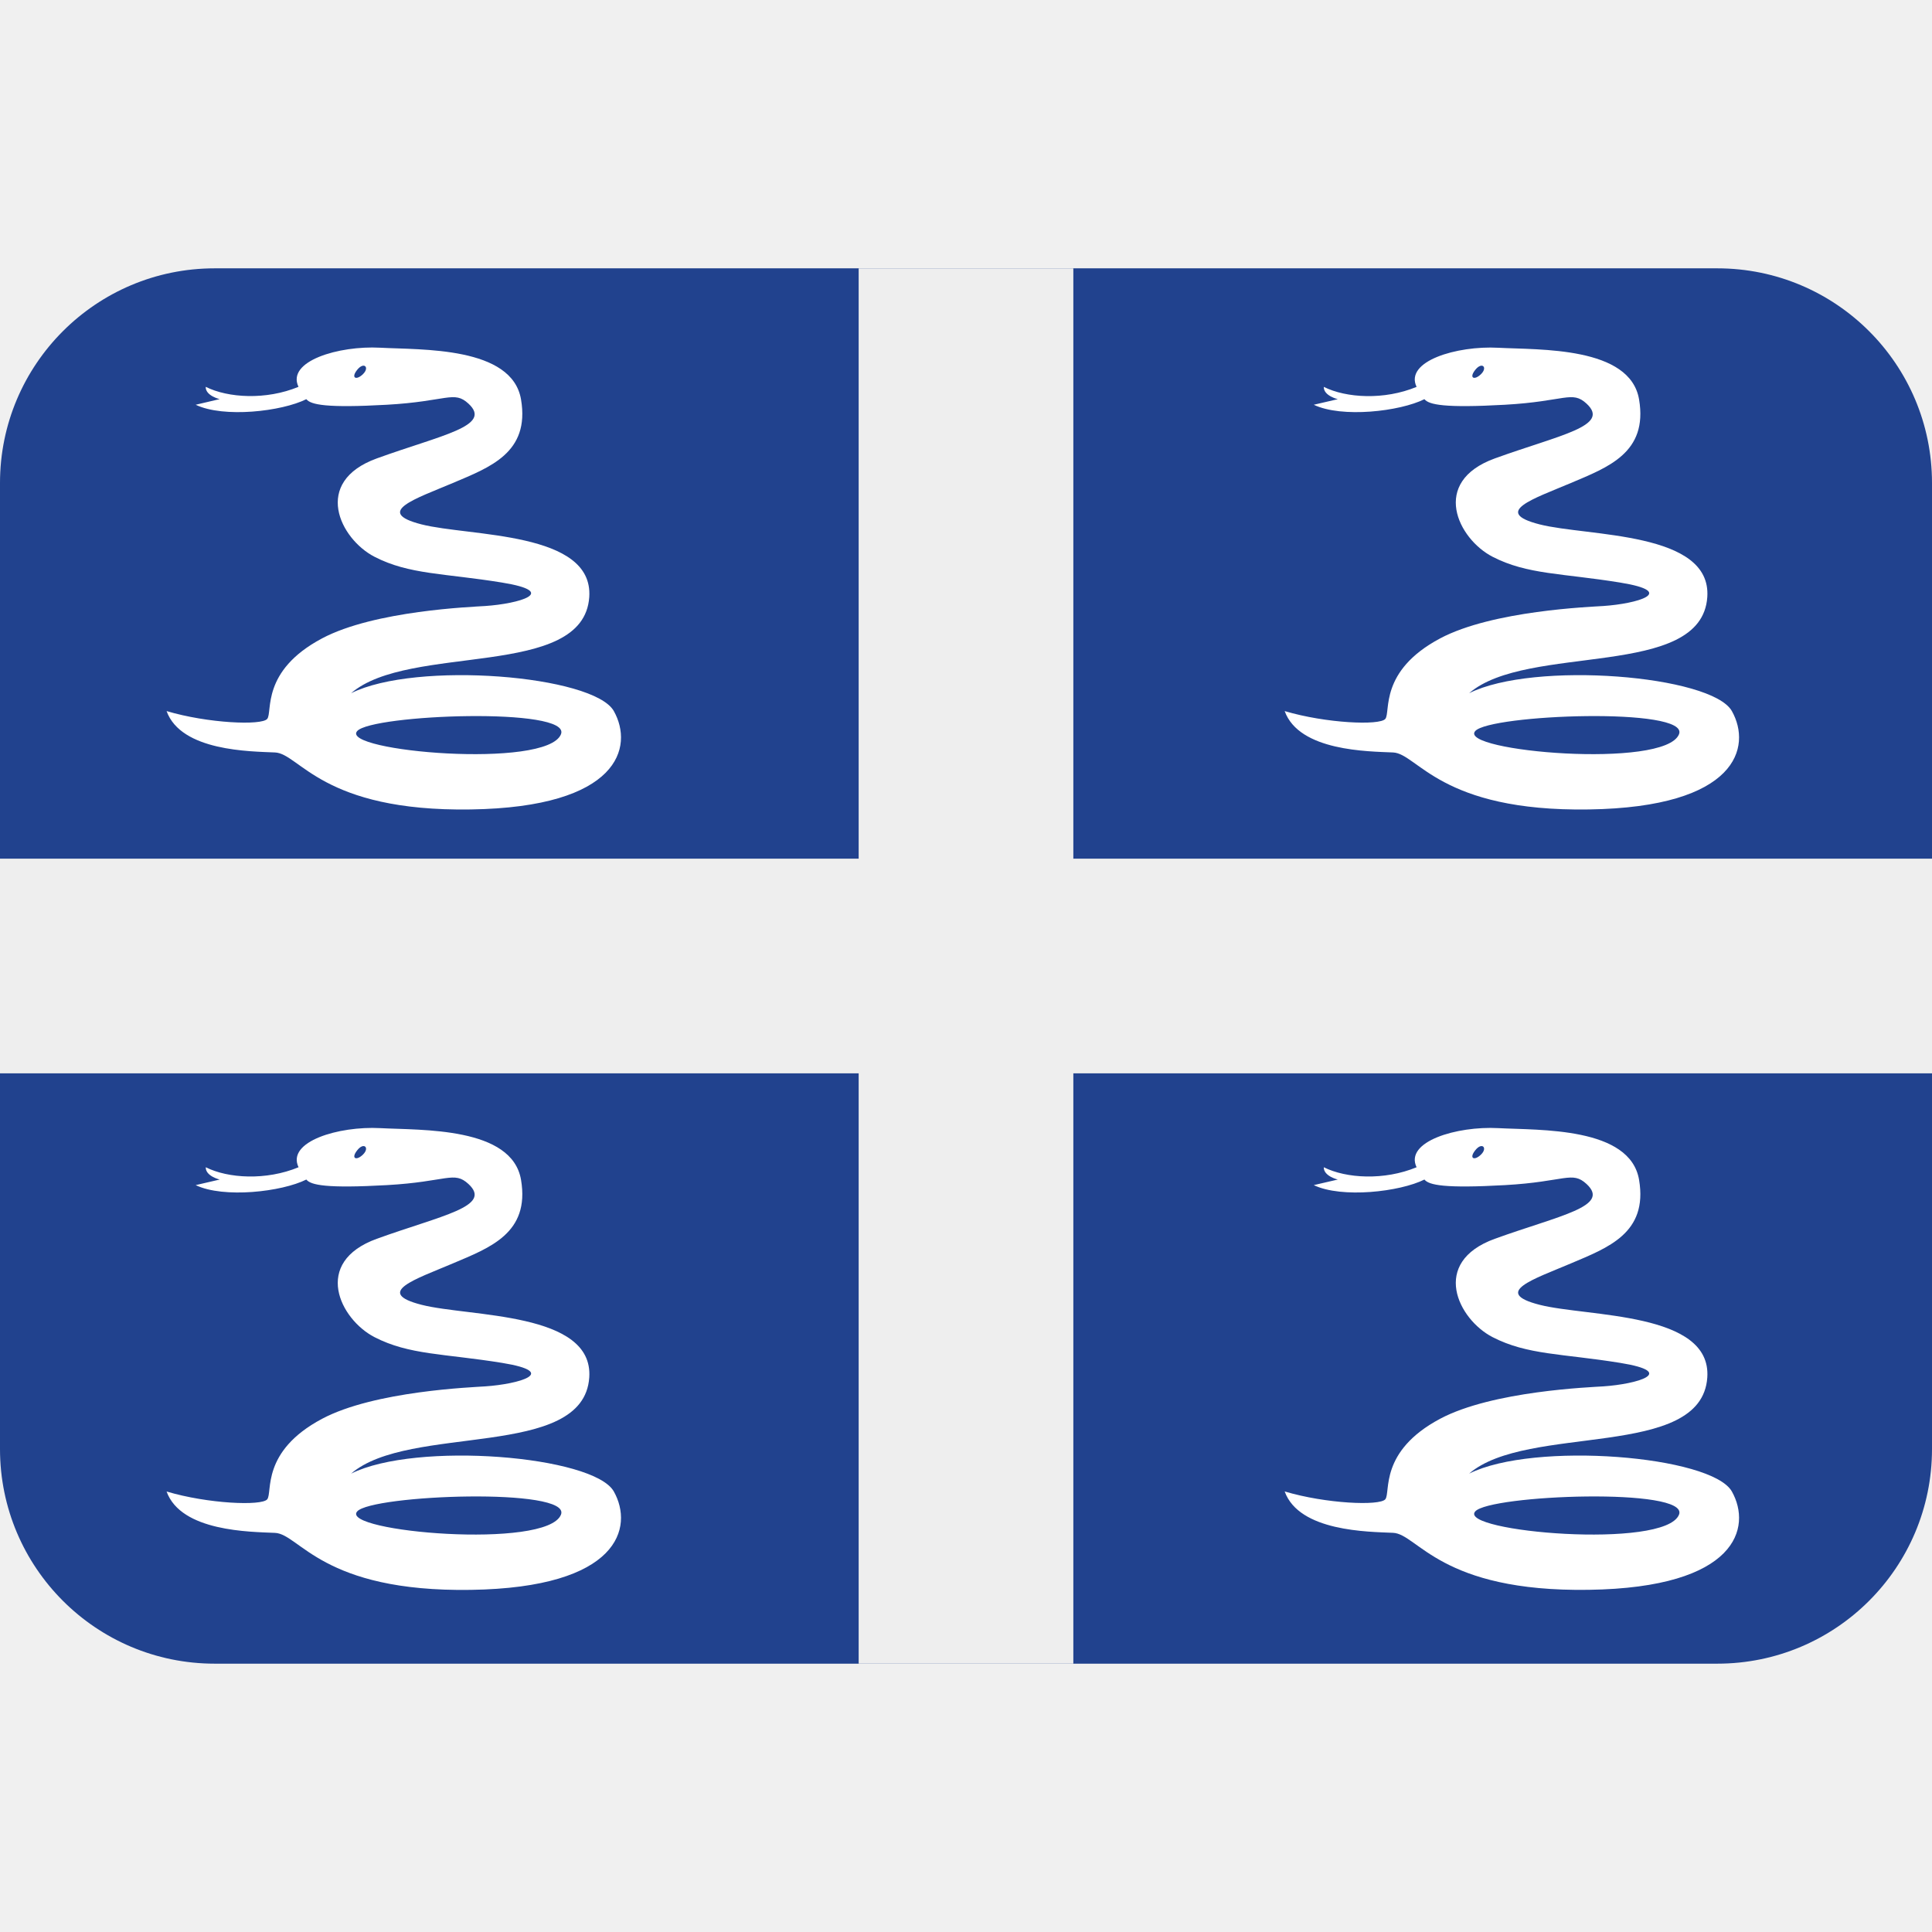
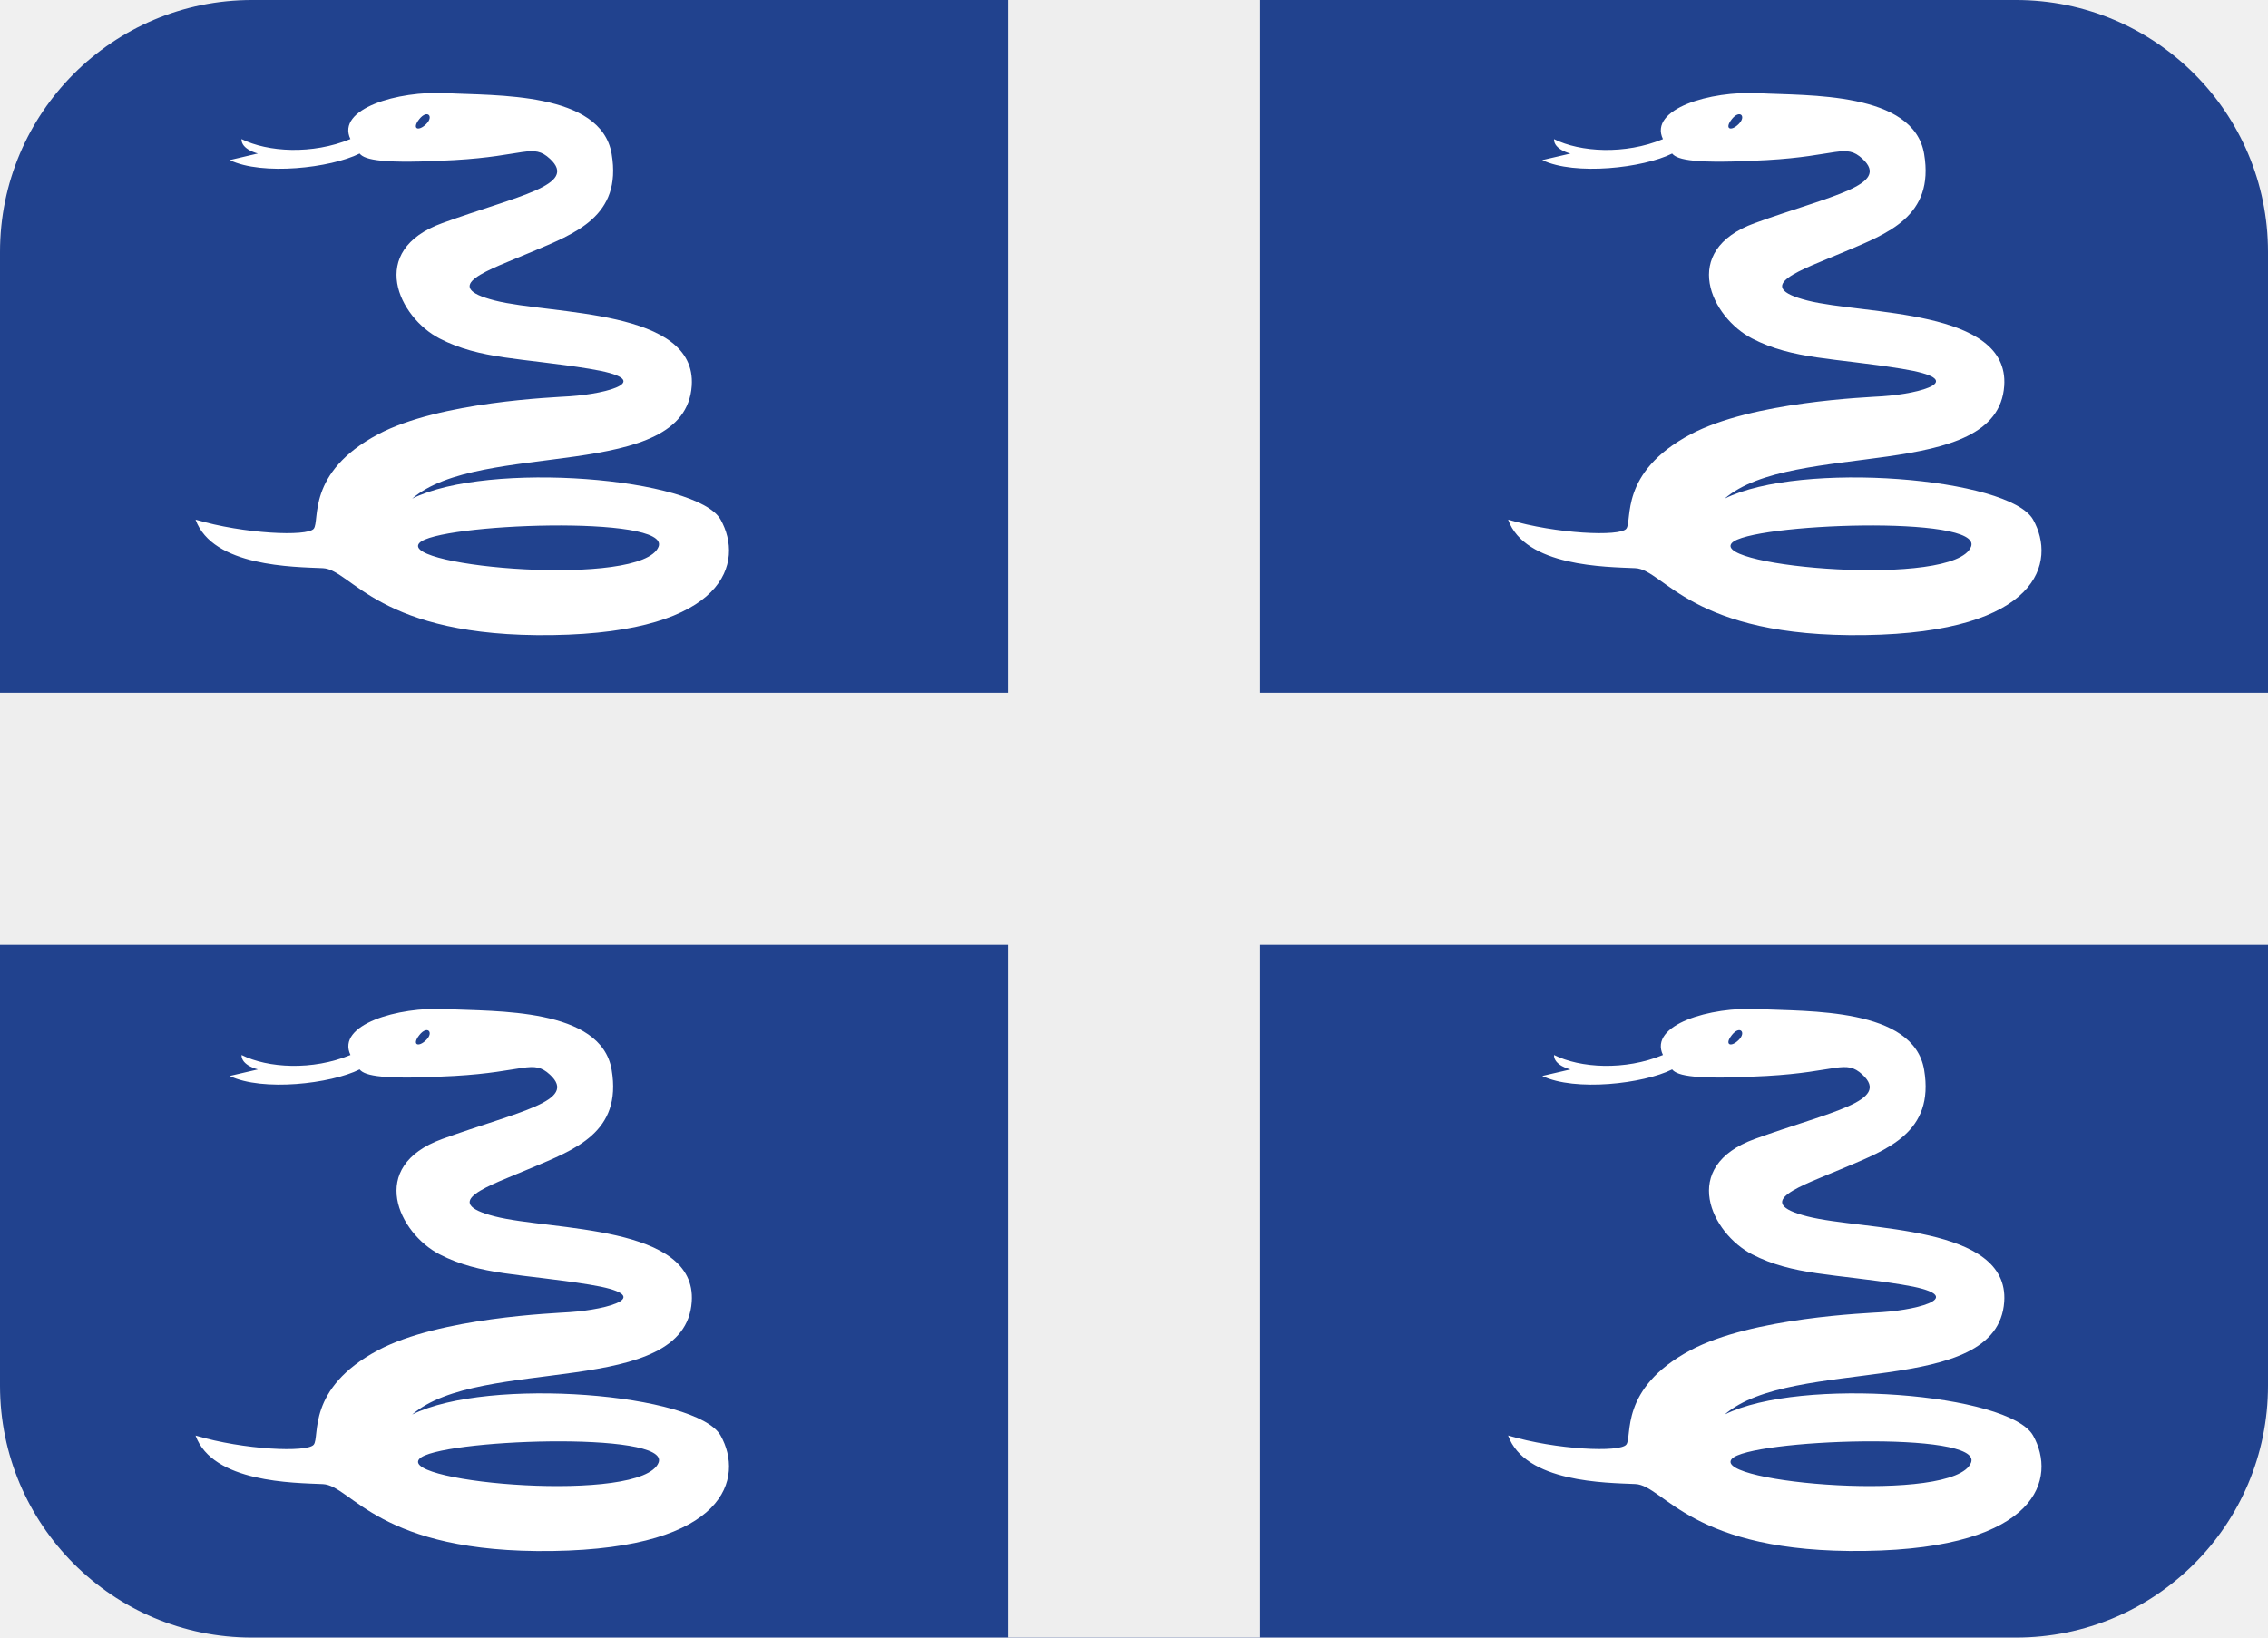
- <svg xmlns="http://www.w3.org/2000/svg" viewBox="0 0 36 36">
+ <svg xmlns="http://www.w3.org/2000/svg" viewBox="0 5 36 26">
  <path fill="#21428E" d="M36 27c0 2.209-1.791 4-4 4H4c-2.209 0-4-1.791-4-4V9c0-2.209 1.791-4 4-4h28c2.209 0 4 1.791 4 4v18z" />
  <path fill="#EEE" d="M16 5h4v26h-4z" />
  <path fill="#EEE" d="M0 16h36v4H0z" />
  <path fill="#FFF" d="M11.438 13.25c-.375-.667-3.688-.938-4.896-.333 1.084-.938 4.333-.25 4.438-1.792.082-1.228-2.23-1.125-3.126-1.354-.895-.229-.104-.479.584-.771s1.438-.562 1.271-1.555c-.167-.993-1.855-.924-2.626-.966-.771-.041-1.75.25-1.521.729-.604.25-1.312.208-1.729 0-.005.167.26.229.26.229l-.447.105c.521.25 1.604.125 2.062-.104.083.104.375.167 1.5.104s1.25-.271 1.521-.021c.455.419-.5.583-1.708 1.021-1.208.438-.688 1.5-.042 1.833.646.333 1.292.304 2.375.48 1.084.176.312.395-.312.437-.23.016-2.063.083-3.042.604-1.144.608-.917 1.375-1.021 1.5-.104.125-1.104.083-1.875-.146.271.75 1.563.75 2.021.771S6 15.125 8.771 15.083s3.041-1.166 2.667-1.833zM6.766 6.969c-.125.125-.235.078-.11-.078s.235-.047.11.078zm-.111 6.654c.27-.311 4.001-.453 3.798.058-.261.656-4.125.318-3.798-.058zm25.616-.373c-.375-.667-3.688-.938-4.896-.333 1.084-.938 4.333-.25 4.438-1.792.083-1.228-2.229-1.125-3.125-1.354-.896-.229-.105-.479.583-.771s1.438-.562 1.271-1.555c-.166-.993-1.854-.924-2.625-.965-.771-.041-1.75.25-1.521.729-.604.25-1.312.208-1.729 0-.005.167.261.229.261.229l-.448.104c.521.25 1.604.125 2.062-.104.084.104.375.167 1.5.104s1.25-.271 1.521-.021c.455.419-.5.583-1.709 1.021-1.208.438-.688 1.5-.041 1.833s1.291.304 2.375.48.312.395-.312.437c-.229.016-2.062.083-3.042.604-1.143.608-.917 1.375-1.021 1.5s-1.104.083-1.875-.146c.271.75 1.562.75 2.02.771s.875 1.104 3.646 1.062c2.771-.041 3.042-1.166 2.667-1.833zm-4.672-6.281c-.125.125-.234.078-.109-.078s.234-.047.109.078zm-.111 6.654c.269-.311 4.001-.453 3.798.058-.261.656-4.125.318-3.798-.058zm-16.05 14.169c-.375-.667-3.688-.938-4.896-.333 1.084-.938 4.333-.25 4.438-1.792.083-1.227-2.229-1.125-3.125-1.354-.896-.229-.104-.479.583-.771s1.438-.562 1.271-1.556c-.167-.992-1.854-.924-2.625-.965-.771-.041-1.75.25-1.521.729-.604.25-1.312.209-1.729 0-.005.167.26.229.26.229l-.448.104c.521.25 1.604.125 2.062-.104.083.104.375.167 1.5.104s1.25-.271 1.521-.021c.455.42-.5.584-1.708 1.021-1.208.438-.688 1.5-.042 1.833.646.333 1.292.304 2.375.479 1.084.176.312.396-.312.438-.23.017-2.063.084-3.042.605-1.144.609-.917 1.375-1.021 1.5-.104.125-1.104.084-1.875-.146.271.75 1.562.75 2.021.771.458.021.875 1.104 3.646 1.062 2.771-.041 3.041-1.166 2.667-1.833zm-4.672-6.281c-.125.125-.234.078-.109-.078.124-.157.234-.047.109.078zm-.111 6.653c.27-.311 4.001-.453 3.798.059-.261.656-4.125.318-3.798-.059zm25.616-.372c-.375-.667-3.688-.938-4.896-.333 1.084-.938 4.333-.25 4.438-1.792.083-1.227-2.229-1.125-3.125-1.354-.896-.229-.104-.479.583-.771s1.438-.562 1.271-1.556c-.166-.992-1.854-.924-2.625-.965-.771-.041-1.75.25-1.521.729-.604.25-1.312.209-1.729 0-.005.167.261.229.261.229l-.448.104c.521.25 1.604.125 2.062-.104.084.104.375.167 1.5.104s1.25-.271 1.521-.021c.455.42-.5.584-1.709 1.021-1.208.438-.688 1.5-.041 1.833s1.291.304 2.375.479.312.396-.312.438c-.229.016-2.062.083-3.042.604-1.143.609-.917 1.375-1.021 1.5s-1.104.084-1.875-.146c.271.75 1.562.75 2.021.771.458.021.875 1.104 3.646 1.062 2.77-.04 3.041-1.165 2.666-1.832zm-4.672-6.281c-.125.125-.234.078-.109-.078.124-.157.234-.047.109.078zm-.111 6.653c.269-.311 4.001-.453 3.798.059-.261.656-4.125.318-3.798-.059z" />
</svg>
